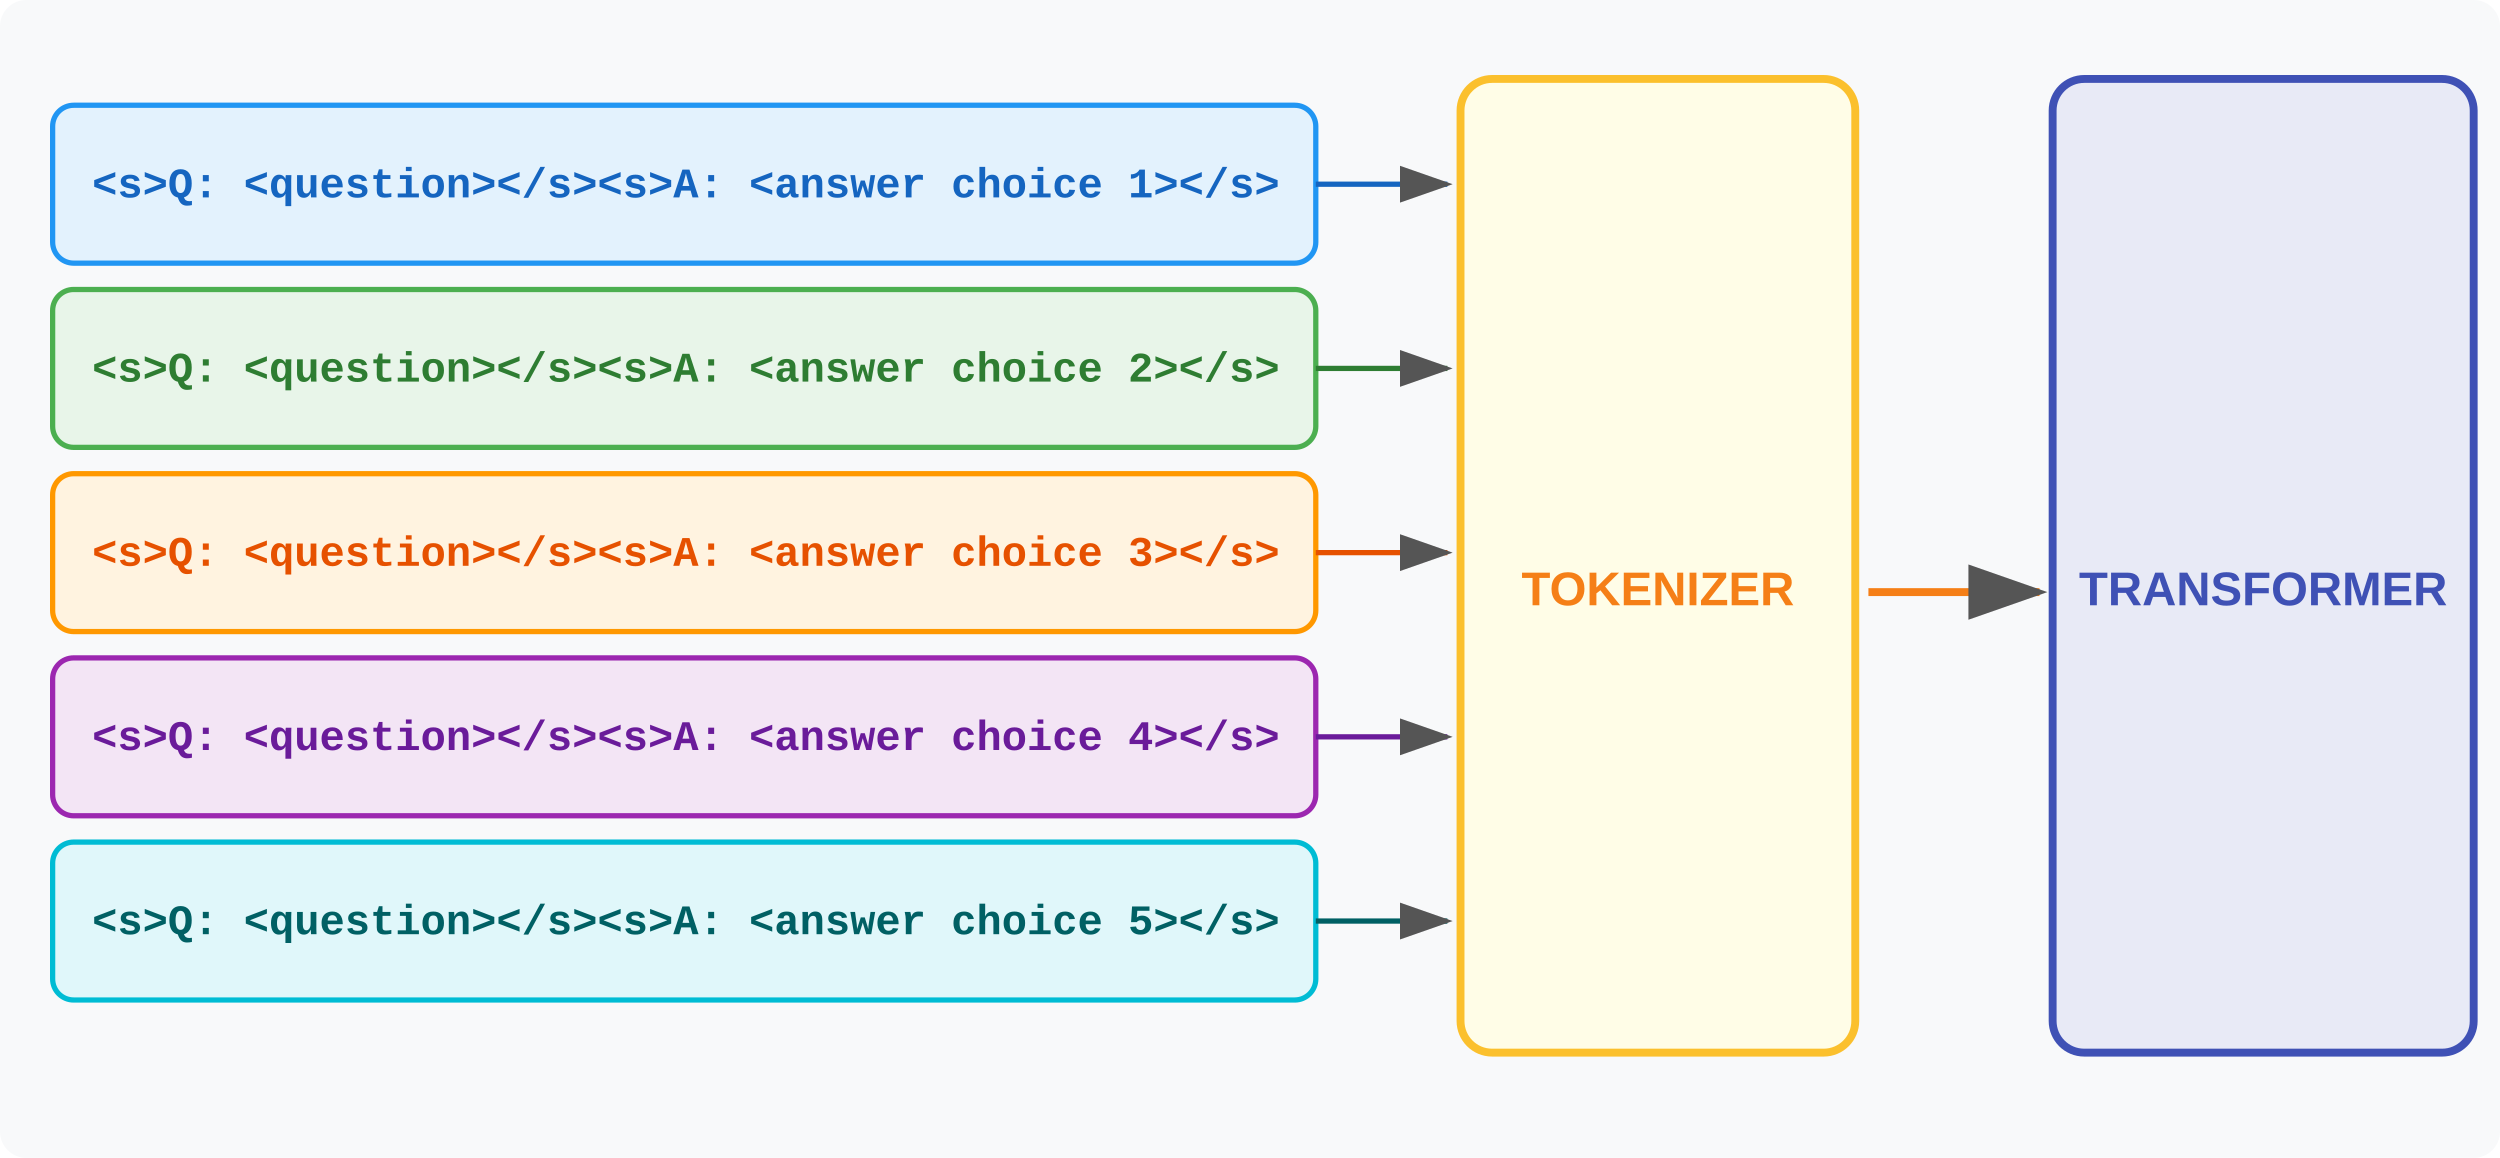
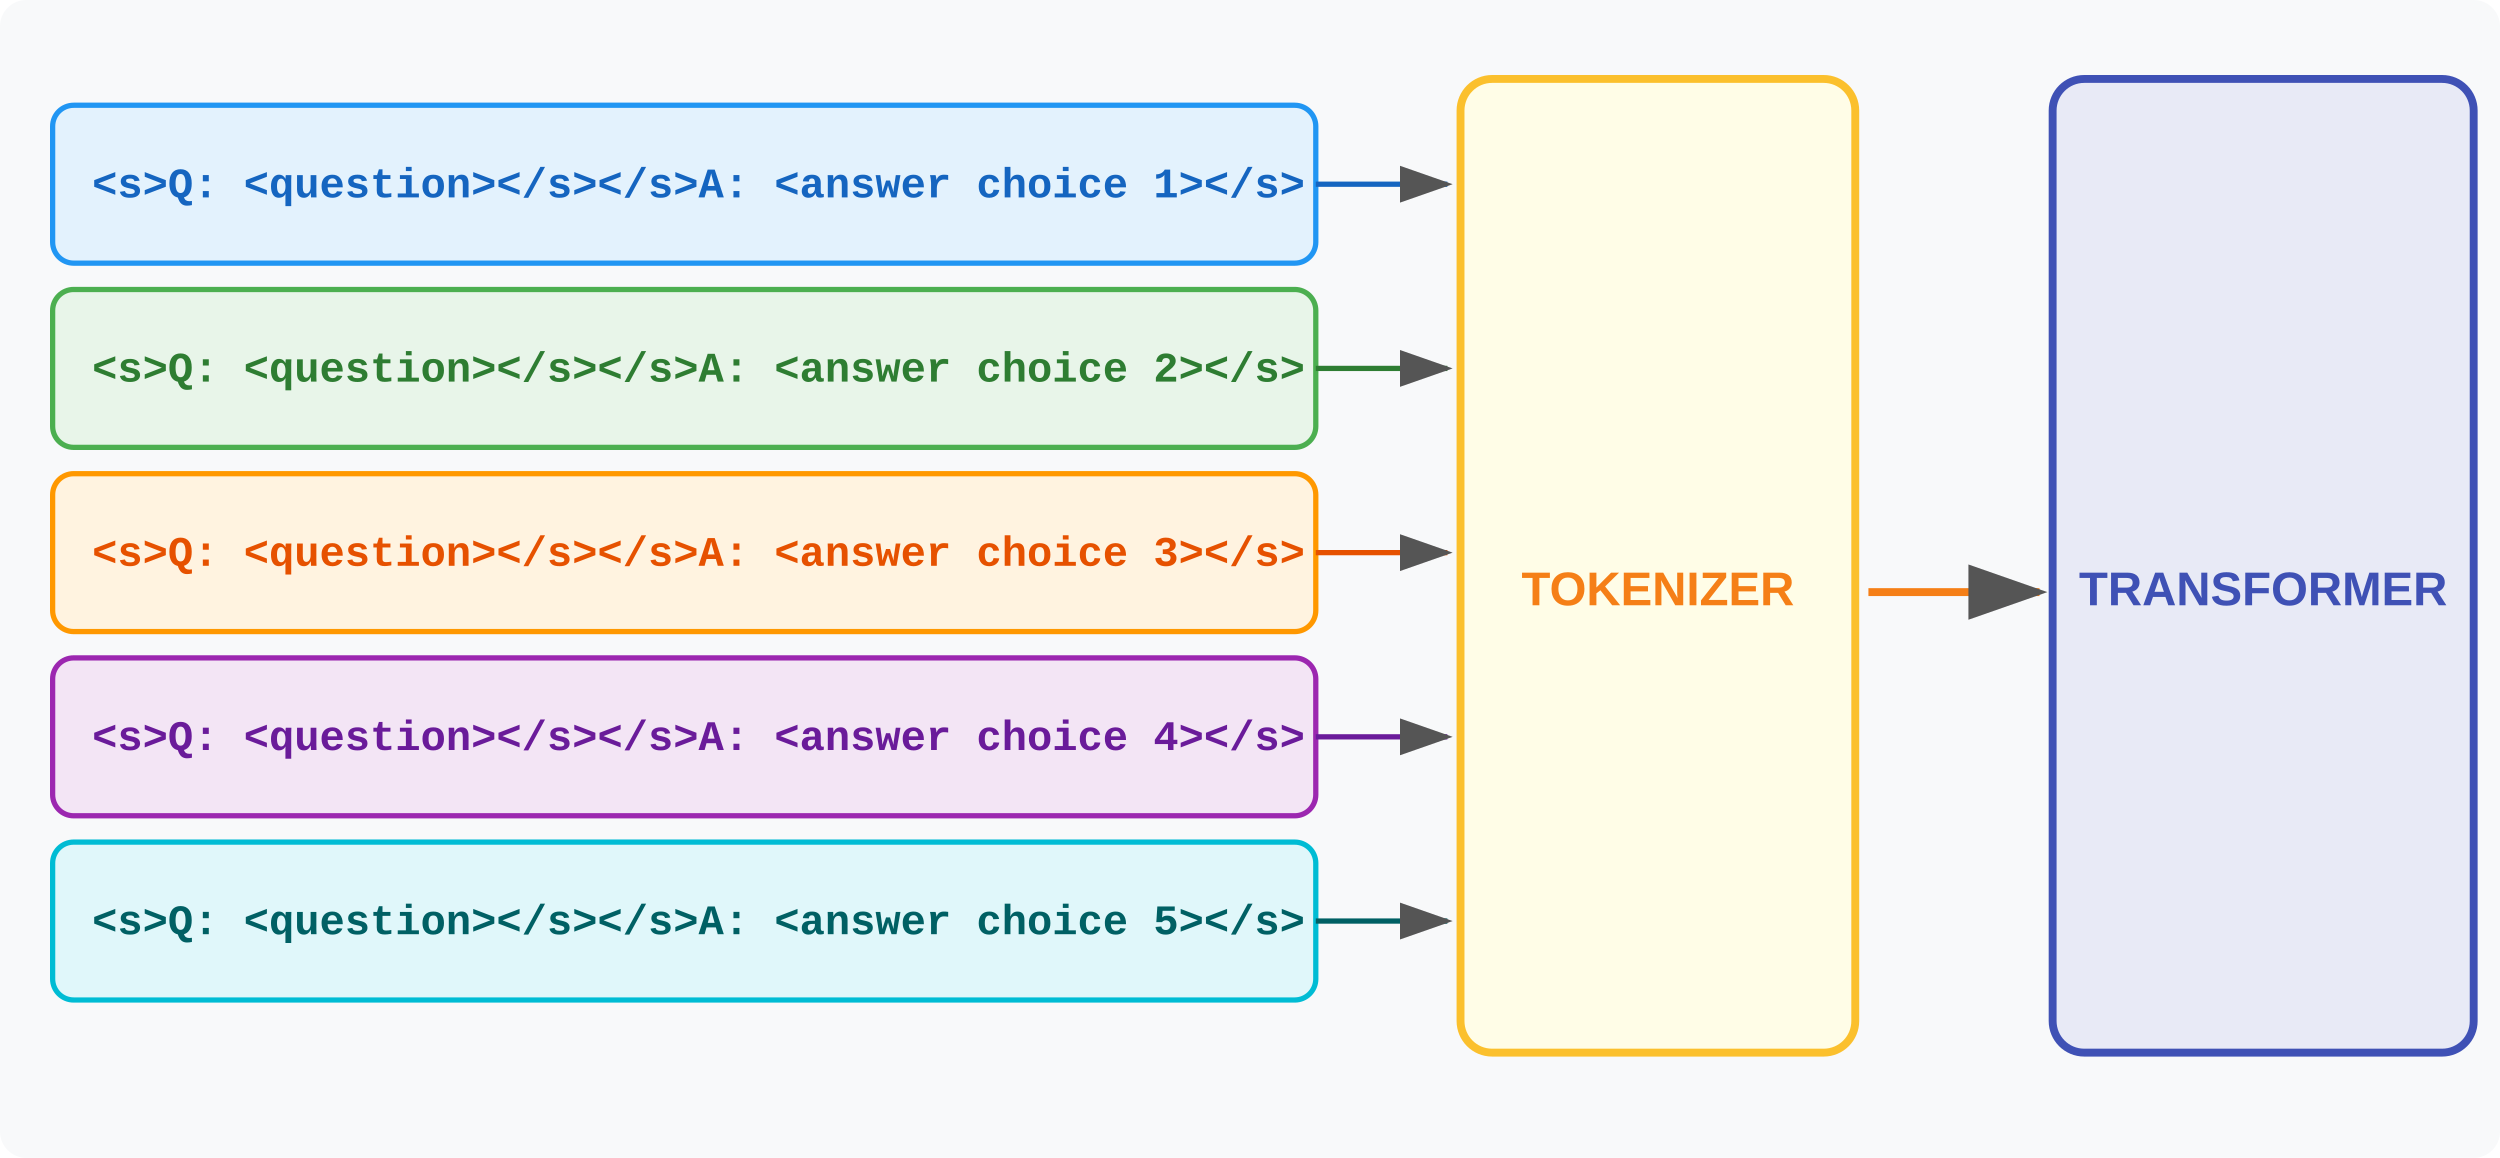
<svg xmlns="http://www.w3.org/2000/svg" viewBox="0 0 950 440">
  <rect width="950" height="440" fill="#f8f9fa" rx="10" ry="10" />
  <g transform="translate(20, 40)">
    <rect x="0" y="0" width="480" height="60" rx="8" ry="8" fill="#e3f2fd" stroke="#2196f3" stroke-width="2" />
-     <text x="15" y="35" font-family="Courier New, monospace" font-size="16" font-weight="bold" fill="#1565c0">&lt;s&gt;Q: &lt;question&gt;&lt;/s&gt;&lt;s&gt;A: &lt;answer choice 1&gt;&lt;/s&gt;</text>
+     <text x="15" y="35" font-family="Courier New, monospace" font-size="16" font-weight="bold" fill="#1565c0">&lt;s&gt;Q: &lt;question&gt;&lt;/s&gt;&lt;/s&gt;A: &lt;answer choice 1&gt;&lt;/s&gt;</text>
    <rect x="0" y="70" width="480" height="60" rx="8" ry="8" fill="#e8f5e9" stroke="#4caf50" stroke-width="2" />
-     <text x="15" y="105" font-family="Courier New, monospace" font-size="16" font-weight="bold" fill="#2e7d32">&lt;s&gt;Q: &lt;question&gt;&lt;/s&gt;&lt;s&gt;A: &lt;answer choice 2&gt;&lt;/s&gt;</text>
+     <text x="15" y="105" font-family="Courier New, monospace" font-size="16" font-weight="bold" fill="#2e7d32">&lt;s&gt;Q: &lt;question&gt;&lt;/s&gt;&lt;/s&gt;A: &lt;answer choice 2&gt;&lt;/s&gt;</text>
    <rect x="0" y="140" width="480" height="60" rx="8" ry="8" fill="#fff3e0" stroke="#ff9800" stroke-width="2" />
-     <text x="15" y="175" font-family="Courier New, monospace" font-size="16" font-weight="bold" fill="#e65100">&lt;s&gt;Q: &lt;question&gt;&lt;/s&gt;&lt;s&gt;A: &lt;answer choice 3&gt;&lt;/s&gt;</text>
+     <text x="15" y="175" font-family="Courier New, monospace" font-size="16" font-weight="bold" fill="#e65100">&lt;s&gt;Q: &lt;question&gt;&lt;/s&gt;&lt;/s&gt;A: &lt;answer choice 3&gt;&lt;/s&gt;</text>
    <rect x="0" y="210" width="480" height="60" rx="8" ry="8" fill="#f3e5f5" stroke="#9c27b0" stroke-width="2" />
-     <text x="15" y="245" font-family="Courier New, monospace" font-size="16" font-weight="bold" fill="#6a1b9a">&lt;s&gt;Q: &lt;question&gt;&lt;/s&gt;&lt;s&gt;A: &lt;answer choice 4&gt;&lt;/s&gt;</text>
+     <text x="15" y="245" font-family="Courier New, monospace" font-size="16" font-weight="bold" fill="#6a1b9a">&lt;s&gt;Q: &lt;question&gt;&lt;/s&gt;&lt;/s&gt;A: &lt;answer choice 4&gt;&lt;/s&gt;</text>
    <rect x="0" y="280" width="480" height="60" rx="8" ry="8" fill="#e0f7fa" stroke="#00bcd4" stroke-width="2" />
-     <text x="15" y="315" font-family="Courier New, monospace" font-size="16" font-weight="bold" fill="#006064">&lt;s&gt;Q: &lt;question&gt;&lt;/s&gt;&lt;s&gt;A: &lt;answer choice 5&gt;&lt;/s&gt;</text>
+     <text x="15" y="315" font-family="Courier New, monospace" font-size="16" font-weight="bold" fill="#006064">&lt;s&gt;Q: &lt;question&gt;&lt;/s&gt;&lt;/s&gt;A: &lt;answer choice 5&gt;&lt;/s&gt;</text>
  </g>
  <g transform="translate(550, 30)">
    <rect x="5" y="0" width="150" height="370" rx="12" ry="12" fill="#fffde7" stroke="#fbc02d" stroke-width="3" />
    <text x="80" y="200" font-family="Arial, sans-serif" font-size="18" font-weight="bold" text-anchor="middle" fill="#f57f17">TOKENIZER</text>
  </g>
  <g transform="translate(780, 30)">
    <rect x="0" y="0" width="160" height="370" rx="12" ry="12" fill="#e8eaf6" stroke="#3f51b5" stroke-width="3" />
    <text x="80" y="200" font-family="Arial, sans-serif" font-size="18" font-weight="bold" text-anchor="middle" fill="#3f51b5">TRANSFORMER</text>
  </g>
  <g>
    <line x1="500" y1="70" x2="550" y2="70" stroke="#1565c0" stroke-width="2" marker-end="url(#arrowhead)" />
    <line x1="500" y1="140" x2="550" y2="140" stroke="#2e7d32" stroke-width="2" marker-end="url(#arrowhead)" />
    <line x1="500" y1="210" x2="550" y2="210" stroke="#e65100" stroke-width="2" marker-end="url(#arrowhead)" />
    <line x1="500" y1="280" x2="550" y2="280" stroke="#6a1b9a" stroke-width="2" marker-end="url(#arrowhead)" />
    <line x1="500" y1="350" x2="550" y2="350" stroke="#006064" stroke-width="2" marker-end="url(#arrowhead)" />
    <line x1="710" y1="225" x2="775" y2="225" stroke="#f57f17" stroke-width="3" marker-end="url(#arrowhead)" />
  </g>
  <defs>
    <marker id="arrowhead" markerWidth="10" markerHeight="7" refX="9" refY="3.5" orient="auto">
      <polygon points="0 0, 10 3.5, 0 7" fill="#555" />
    </marker>
  </defs>
</svg>
